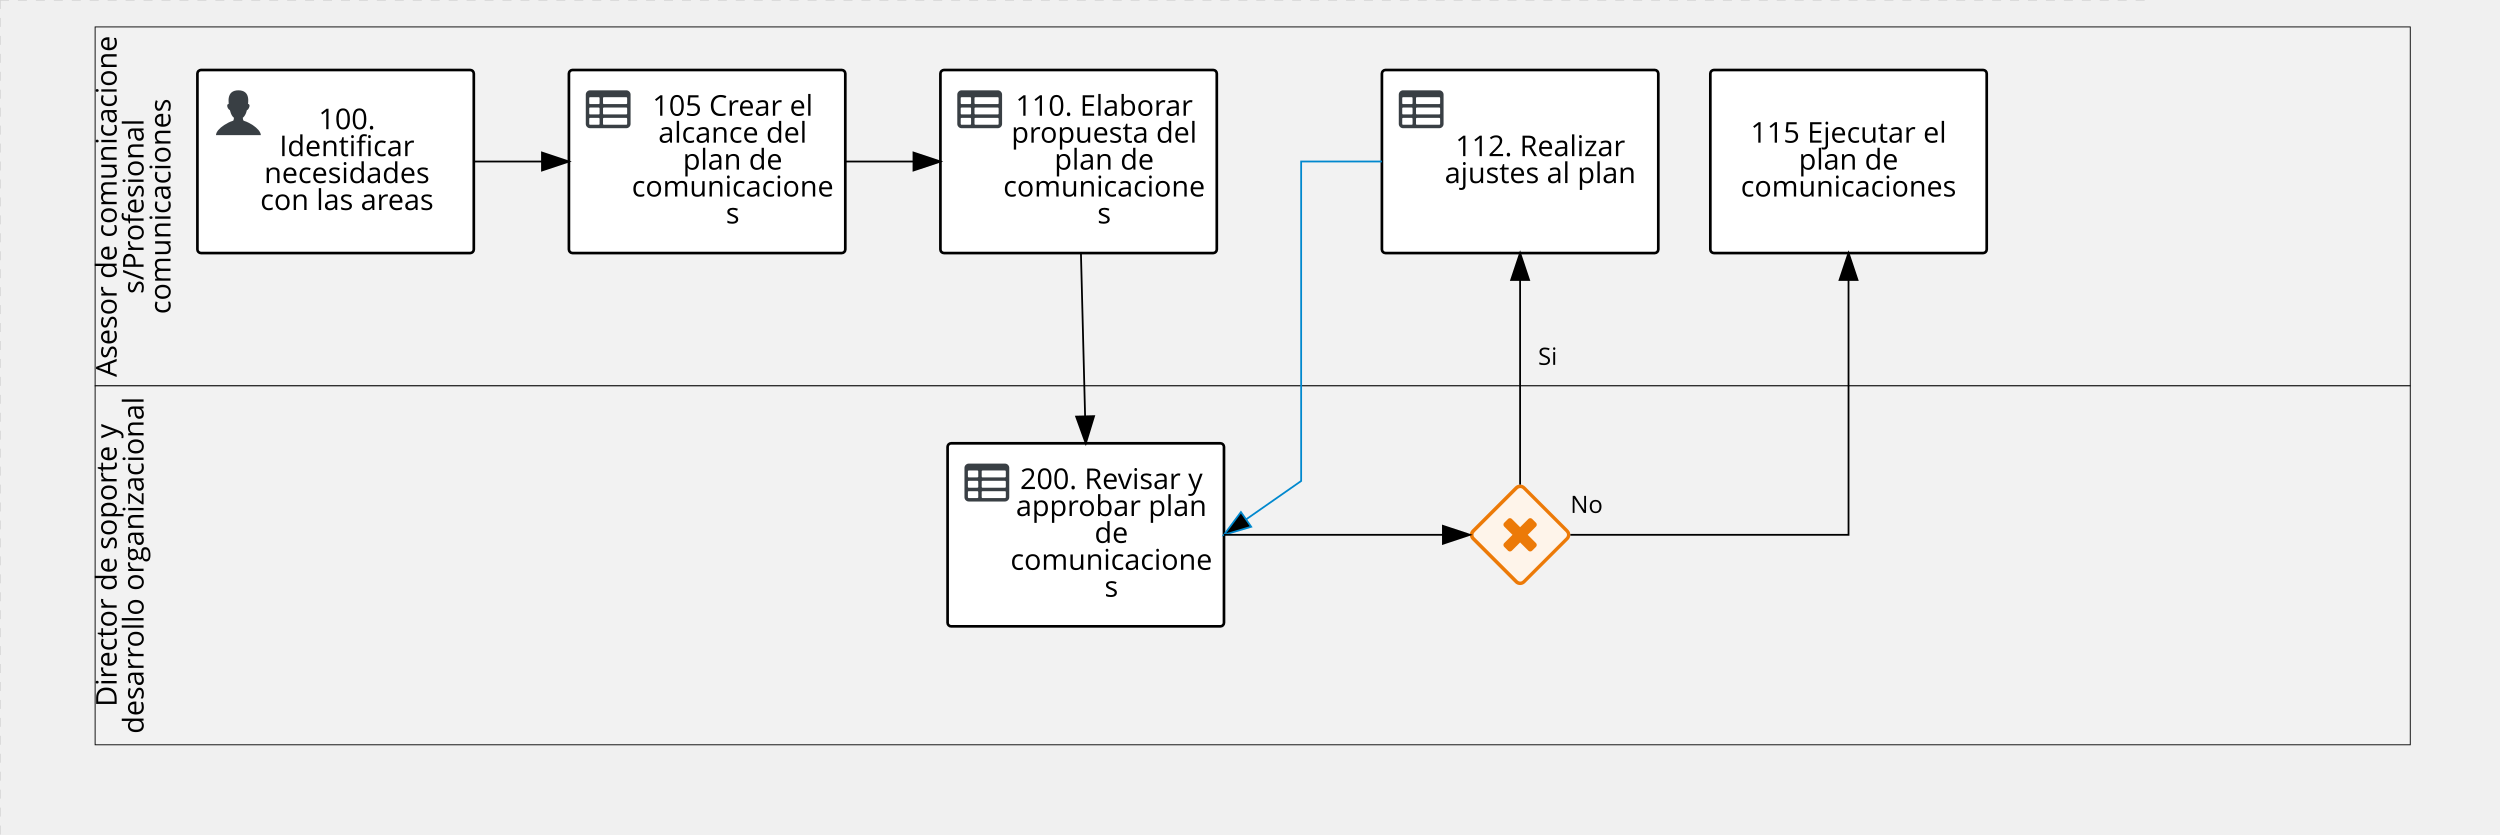
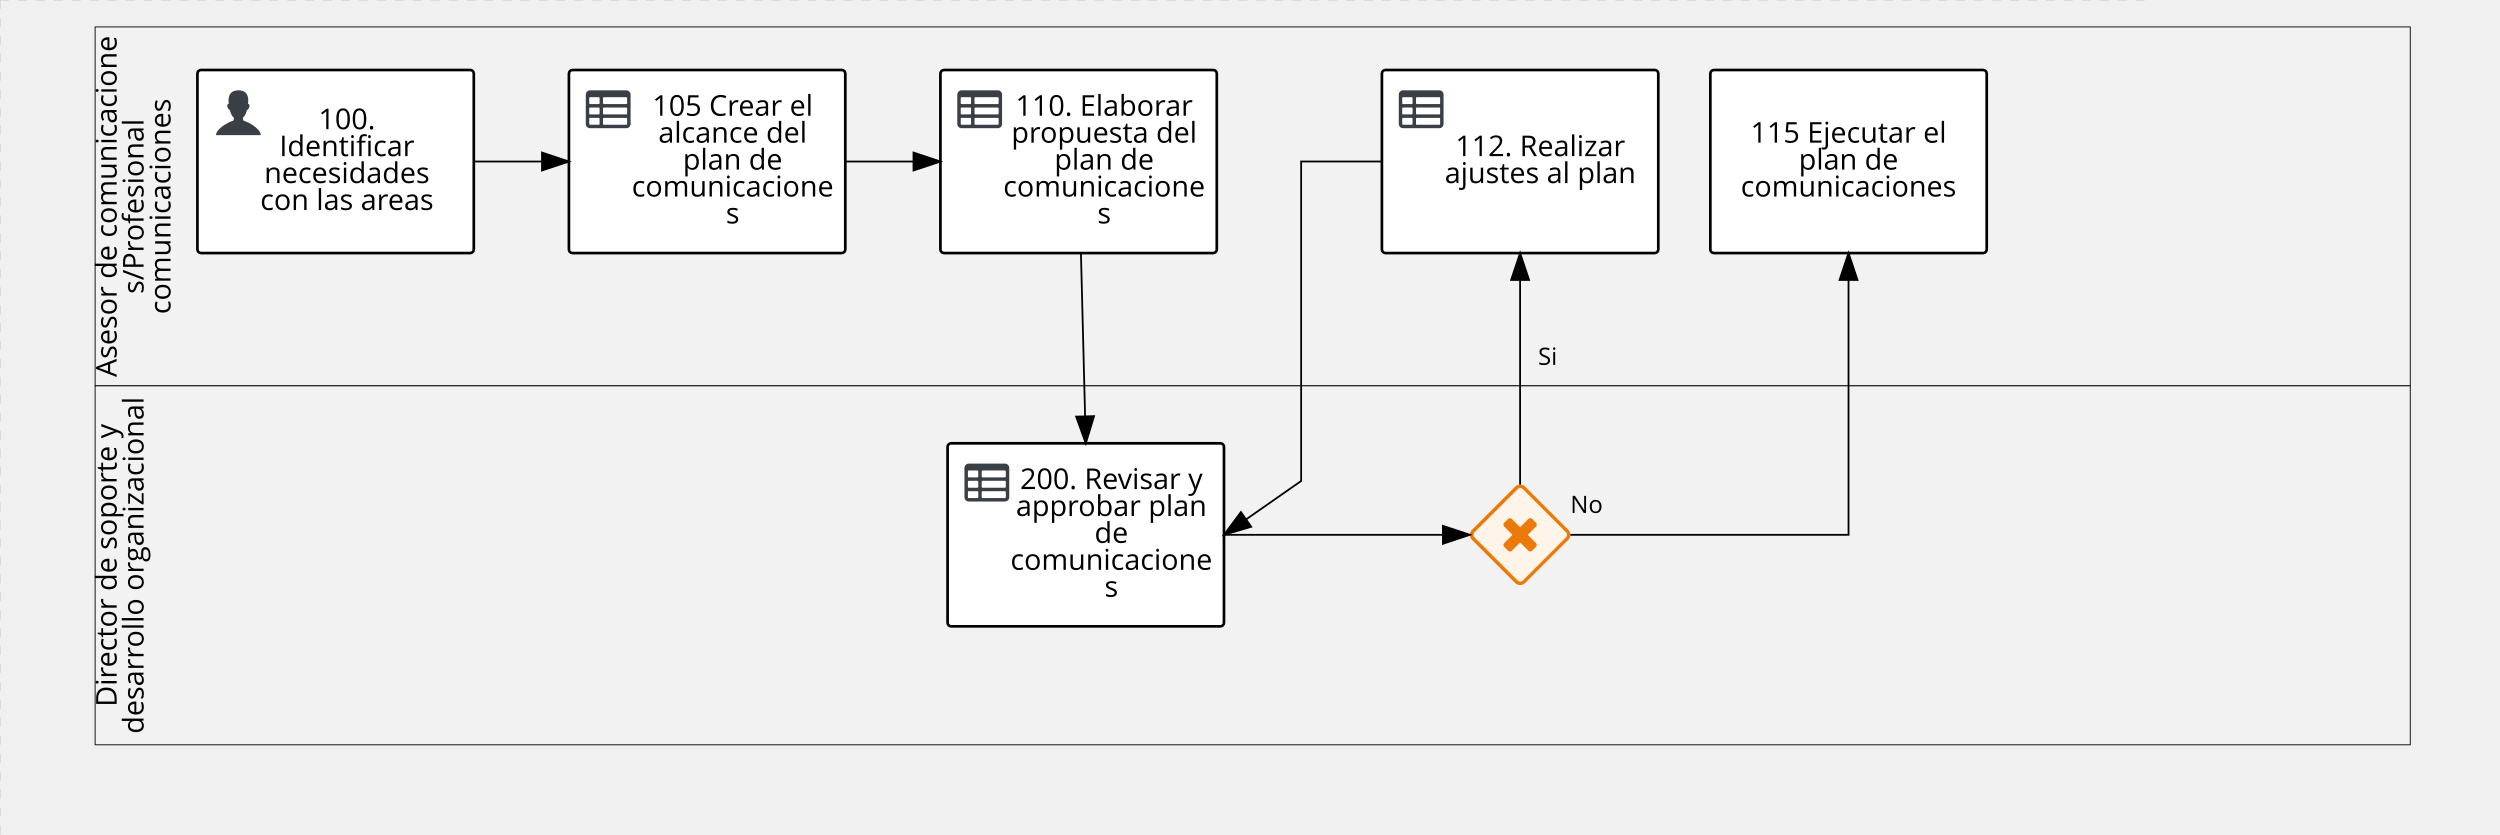
<svg xmlns="http://www.w3.org/2000/svg" version="1.1" width="1393" height="465" viewBox="0 0 1393 465">
  <defs />
  <g transform="matrix(1,0,0,1,0,0)">
    <g>
      <g>
        <g>
          <path fill="none" stroke="#d3d3d3" paint-order="fill stroke markers" d=" M 0 0 L 1200 0" stroke-miterlimit="10" stroke-opacity="0.8" stroke-dasharray="5" />
        </g>
        <g>
          <path fill="none" stroke="#d3d3d3" paint-order="fill stroke markers" d=" M 0 0 L 0 800" stroke-miterlimit="10" stroke-opacity="0.8" stroke-dasharray="5" />
        </g>
      </g>
      <g id="_B57488E7-6CBE-4FAA-9219-56307C9E62A7" bpmn2nodeid="_B57488E7-6CBE-4FAA-9219-56307C9E62A7" transform="matrix(1,0,0,1,53,15)">
        <g>
          <path fill="none" stroke="none" />
        </g>
        <g transform="matrix(1,0,0,1,0,0)">
          <path fill="#f2f2f2" stroke="none" id="_B57488E7-6CBE-4FAA-9219-56307C9E62A7?shapeType=BACKGROUND" paint-order="stroke fill markers" d=" M 0 0 L 1290 0 L 1290 200 L 0 200 L 0 0 Z Z" />
        </g>
        <g transform="matrix(1,0,0,1,0,0)">
          <path fill="none" stroke="rgb(0,0,0)" id="_B57488E7-6CBE-4FAA-9219-56307C9E62A7?shapeType=BORDER&amp;renderType=STROKE" paint-order="fill stroke markers" d=" M 0 0 L 1290 0 L 1290 200 L 0 200 L 0 0 Z Z" stroke-miterlimit="10" stroke-width="0.5" stroke-dasharray="" />
        </g>
        <g transform="matrix(-1.8369701987210297e-16,-1,1,-1.8369701987210297e-16,0,195.0742)">
          <text fill="#000000" stroke="none" font-family="Open Sans" font-size="12pt" font-style="normal" font-weight="normal" text-decoration="normal" x="95.074" y="12" text-anchor="middle" dominant-baseline="alphabetic">Asesor de comunicacione</text>
          <text fill="#000000" stroke="none" font-family="Open Sans" font-size="12pt" font-style="normal" font-weight="normal" text-decoration="normal" x="95.074" y="27" text-anchor="middle" dominant-baseline="alphabetic">          s/Profesional            </text>
          <text fill="#000000" stroke="none" font-family="Open Sans" font-size="12pt" font-style="normal" font-weight="normal" text-decoration="normal" x="95.074" y="42" text-anchor="middle" dominant-baseline="alphabetic">        comunicaciones         </text>
        </g>
        <g id="_AA0C87CB-521B-442E-9885-30118DCB7A72" bpmn2nodeid="_AA0C87CB-521B-442E-9885-30118DCB7A72" transform="matrix(1,0,0,1,57,24)">
          <g>
            <path fill="none" stroke="none" />
          </g>
          <g transform="matrix(1,0,0,1,0,0)">
            <path fill="#ffffff" stroke="none" id="_AA0C87CB-521B-442E-9885-30118DCB7A72?shapeType=BACKGROUND" paint-order="stroke fill markers" d=" M 2 0 L 152 0 L 152 0 A 2 2 0 0 1 154 2 L 154 100 L 154 100 A 2 2 0 0 1 152 102 L 2 102 L 2 102 A 2 2 0 0 1 0 100 L 0 2 L 0 2 A 2 2 0 0 1 2 0 Z" />
          </g>
          <g transform="matrix(1,0,0,1,0,0)">
            <path fill="none" stroke="rgb(0,0,0)" id="_AA0C87CB-521B-442E-9885-30118DCB7A72?shapeType=BORDER&amp;renderType=STROKE" paint-order="fill stroke markers" d=" M 2 0 L 152 0 L 152 0 A 2 2 0 0 1 154 2 L 154 100 L 154 100 A 2 2 0 0 1 152 102 L 2 102 L 2 102 A 2 2 0 0 1 0 100 L 0 2 L 0 2 A 2 2 0 0 1 2 0 Z" stroke-miterlimit="10" stroke-width="1.5" stroke-dasharray="" />
          </g>
          <g>
            <g transform="matrix(0.06,0,0,0.06,9.4,9.4)">
              <g transform="matrix(1,0,0,1,0,0)">
                <path fill="#393f44" stroke="none" id="_AA0C87CB-521B-442E-9885-30118DCB7A72_task__RvU5__iZSm" paint-order="stroke fill markers" d=" M 0 0 M 16 445.21 C 16 440.869 18.784 431.129 22.001 424.217 C 35.768 394.64 77.283 359.28 129 333.084 C 144.516 325.224 157.347 319.964 167.807 317.174 C 171.932 316.074 175.729 314.414 176.525 313.363 C 178.894 310.234 180.914 302.908 181.727 294.5 L 182.5 286.5 L 178.507 283.455 C 166.303 274.146 154.284 251.678 148.04 226.5 C 145.611 216.707 145.056 215.462 142.984 215.158 C 141.703 214.97 138.083 212.243 134.939 209.099 C 123.233 197.393 116.891 177.376 121.44 166.49 C 123.002 162.751 128.155 159.01 131.75 159.004 C 134.448 159 134.471 158.603 132.914 138.788 C 130.927 113.496 134.279 92.265 143.132 74.076 C 152.232 55.38 167.569 42.882 189.049 36.66 C 210.203 30.532 237.797 30.532 258.951 36.66 C 300.042 48.563 318.958 83.806 314.955 141 C 314.32 150.075 313.624 157.788 313.409 158.14 C 313.194 158.493 314.575 159.073 316.479 159.43 C 328.929 161.766 330.986 177.018 321.496 196.621 C 316.903 206.109 309.357 214.508 304.817 215.185 C 303.023 215.453 302.293 217.146 299.943 226.5 C 296.659 239.567 294.474 245.305 287.948 257.995 C 282.491 268.606 273.035 281.109 268.108 284.229 L 264.871 286.278 L 265.518 292.889 C 266.345 301.33 268.639 309.871 270.877 312.837 C 272.067 314.415 275.002 315.79 280.063 317.139 C 291.069 320.075 303.617 325.274 321 334.102 C 369.815 358.891 410.848 393.758 425.032 422.5 C 429.07 430.682 432 440.232 432 445.21 L 432 448 L 224 448 L 16 448 L 16 445.21 Z" />
              </g>
            </g>
          </g>
          <g transform="matrix(1,0,0,1,4.04,13.68)">
            <g transform="matrix(0.04,0,0,0.04,63.36,69.12)">
              <g transform="matrix(1,0,0,1,0,0)">
                <path fill="none" stroke="none" />
              </g>
              <g transform="matrix(1,0,0,1,0,0)">
                <path fill="none" stroke="none" />
              </g>
            </g>
          </g>
          <g transform="matrix(1,0,0,1,35,21)">
            <text fill="#000000" stroke="none" font-family="Open Sans" font-size="12pt" font-style="normal" font-weight="normal" text-decoration="normal" x="48.305" y="12" text-anchor="middle" dominant-baseline="alphabetic">       100.         </text>
            <text fill="#000000" stroke="none" font-family="Open Sans" font-size="12pt" font-style="normal" font-weight="normal" text-decoration="normal" x="48.305" y="27" text-anchor="middle" dominant-baseline="alphabetic">  Identificar   </text>
            <text fill="#000000" stroke="none" font-family="Open Sans" font-size="12pt" font-style="normal" font-weight="normal" text-decoration="normal" x="48.305" y="42" text-anchor="middle" dominant-baseline="alphabetic">necesidades </text>
            <text fill="#000000" stroke="none" font-family="Open Sans" font-size="12pt" font-style="normal" font-weight="normal" text-decoration="normal" x="48.305" y="57" text-anchor="middle" dominant-baseline="alphabetic">con las areas</text>
          </g>
        </g>
        <g id="_9E76448C-DA83-4A20-A2F2-3716A5D620CC" bpmn2nodeid="_9E76448C-DA83-4A20-A2F2-3716A5D620CC" transform="matrix(1,0,0,1,264,24)">
          <g>
            <path fill="none" stroke="none" />
          </g>
          <g transform="matrix(1,0,0,1,0,0)">
            <path fill="#ffffff" stroke="none" id="_9E76448C-DA83-4A20-A2F2-3716A5D620CC?shapeType=BACKGROUND" paint-order="stroke fill markers" d=" M 2 0 L 152 0 L 152 0 A 2 2 0 0 1 154 2 L 154 100 L 154 100 A 2 2 0 0 1 152 102 L 2 102 L 2 102 A 2 2 0 0 1 0 100 L 0 2 L 0 2 A 2 2 0 0 1 2 0 Z" />
          </g>
          <g transform="matrix(1,0,0,1,0,0)">
            <path fill="none" stroke="rgb(0,0,0)" id="_9E76448C-DA83-4A20-A2F2-3716A5D620CC?shapeType=BORDER&amp;renderType=STROKE" paint-order="fill stroke markers" d=" M 2 0 L 152 0 L 152 0 A 2 2 0 0 1 154 2 L 154 100 L 154 100 A 2 2 0 0 1 152 102 L 2 102 L 2 102 A 2 2 0 0 1 0 100 L 0 2 L 0 2 A 2 2 0 0 1 2 0 Z" stroke-miterlimit="10" stroke-width="1.5" stroke-dasharray="" />
          </g>
          <g>
            <g transform="matrix(0.06,0,0,0.06,9.4,9.4)">
              <g transform="matrix(1,0,0,1,0,0)">
                <path fill="#393f44" stroke="none" id="_9E76448C-DA83-4A20-A2F2-3716A5D620CC_task__l39e__3KHJ" paint-order="stroke fill markers" d=" M 0 0 M 128 344 L 128 296 C 128 293.7 127.2 291.8 125.8 290.2 C 124.4 288.6 122.4 288 120 288 L 40 288 C 37.7 288 35.8 288.8 34.2 290.2 C 32.6 291.6 32 293.7 32 296 L 32 344 C 32 346.3 32.8 348.2 34.2 349.8 C 35.6 351.4 37.6 352 40 352 L 120 352 C 122.3 352 124.2 351.2 125.8 349.8 C 127.4 348.4 128 346.3 128 344 Z M 0 0 M 128 248 L 128 200 C 128 197.7 127.2 195.8 125.8 194.2 C 124.4 192.6 122.4 192 120 192 L 40 192 C 37.7 192 35.8 192.8 34.2 194.2 C 32.6 195.6 32 197.7 32 200 L 32 248 C 32 250.3 32.8 252.2 34.2 253.8 C 35.6 255.4 37.6 256 40 256 L 120 256 C 122.3 256 124.2 255.2 125.8 253.8 C 127.4 252.4 128 250.3 128 248 Z M 0 0 M 376 352 C 378.3 352 380.2 351.2 381.8 349.8 C 383.4 348.4 384 346.4 384 344 L 384 296 C 384 293.7 383.2 291.8 381.8 290.2 C 380.4 288.6 378.4 288 376 288 L 168 288 C 165.7 288 163.8 288.8 162.2 290.2 C 160.6 291.6 160 293.6 160 296 L 160 344 C 160 346.3 160.8 348.2 162.2 349.8 C 163.6 351.4 165.6 352 168 352 L 376 352 Z M 0 0 M 128 152 L 128 104 C 128 101.7 127.2 99.8 125.8 98.2 C 124.4 96.6 122.3 96 120 96 L 40 96 C 37.7 96 35.8 96.8 34.2 98.2 C 32.6 99.6 32 101.7 32 104 L 32 152 C 32 154.3 32.8 156.2 34.2 157.8 C 35.6 159.4 37.6 160 40 160 L 120 160 C 122.3 160 124.2 159.2 125.8 157.8 C 127.4 156.4 128 154.3 128 152 Z M 0 0 M 376 256 C 378.3 256 380.2 255.2 381.8 253.8 C 383.4 252.4 384 250.4 384 248 L 384 200 C 384 197.7 383.2 195.8 381.8 194.2 C 380.4 192.6 378.4 192 376 192 L 168 192 C 165.7 192 163.8 192.8 162.2 194.2 C 160.6 195.6 160 197.6 160 200 L 160 248 C 160 250.3 160.8 252.2 162.2 253.8 C 163.6 255.4 165.6 256 168 256 L 376 256 Z M 0 0 M 376 160 C 378.3 160 380.2 159.2 381.8 157.8 C 383.4 156.4 384 154.4 384 152 L 384 104 C 384 101.7 383.2 99.8 381.8 98.2 C 380.4 96.6 378.3 96 376 96 L 168 96 C 165.7 96 163.8 96.8 162.2 98.2 C 160.6 99.6 160 101.6 160 104 L 160 152 C 160 154.3 160.8 156.2 162.2 157.8 C 163.6 159.4 165.6 160 168 160 L 376 160 Z M 0 0 M 416 72 L 416 344 C 416 355 412.1 364.4 404.2 372.2 C 396.3 380 387 384 376 384 L 40 384 C 29 384 19.6 380.1 11.8 372.2 C 4 364.3 0 355 0 344 L 0 72 C 0 61 3.9 51.6 11.8 43.8 C 19.7 36 29 32 40 32 L 376 32 C 387 32 396.4 35.9 404.2 43.8 C 412 51.7 416 61 416 72 Z" />
              </g>
            </g>
          </g>
          <g transform="matrix(1,0,0,1,35,13.5)">
            <text fill="#000000" stroke="none" font-family="Open Sans" font-size="12pt" font-style="normal" font-weight="normal" text-decoration="normal" x="56.246" y="12" text-anchor="middle" dominant-baseline="alphabetic">  105 Crear el    </text>
            <text fill="#000000" stroke="none" font-family="Open Sans" font-size="12pt" font-style="normal" font-weight="normal" text-decoration="normal" x="56.246" y="27" text-anchor="middle" dominant-baseline="alphabetic">   alcance del    </text>
            <text fill="#000000" stroke="none" font-family="Open Sans" font-size="12pt" font-style="normal" font-weight="normal" text-decoration="normal" x="56.246" y="42" text-anchor="middle" dominant-baseline="alphabetic">      plan de        </text>
            <text fill="#000000" stroke="none" font-family="Open Sans" font-size="12pt" font-style="normal" font-weight="normal" text-decoration="normal" x="56.246" y="57" text-anchor="middle" dominant-baseline="alphabetic">comunicacione</text>
            <text fill="#000000" stroke="none" font-family="Open Sans" font-size="12pt" font-style="normal" font-weight="normal" text-decoration="normal" x="56.246" y="72" text-anchor="middle" dominant-baseline="alphabetic">            s             </text>
          </g>
        </g>
        <g id="_88B4F1C8-AD17-4393-82B3-336D5BDE79D2" bpmn2nodeid="_88B4F1C8-AD17-4393-82B3-336D5BDE79D2" transform="matrix(1,0,0,1,471,24)">
          <g>
            <path fill="none" stroke="none" />
          </g>
          <g transform="matrix(1,0,0,1,0,0)">
            <path fill="#ffffff" stroke="none" id="_88B4F1C8-AD17-4393-82B3-336D5BDE79D2?shapeType=BACKGROUND" paint-order="stroke fill markers" d=" M 2 0 L 152 0 L 152 0 A 2 2 0 0 1 154 2 L 154 100 L 154 100 A 2 2 0 0 1 152 102 L 2 102 L 2 102 A 2 2 0 0 1 0 100 L 0 2 L 0 2 A 2 2 0 0 1 2 0 Z" />
          </g>
          <g transform="matrix(1,0,0,1,0,0)">
            <path fill="none" stroke="rgb(0,0,0)" id="_88B4F1C8-AD17-4393-82B3-336D5BDE79D2?shapeType=BORDER&amp;renderType=STROKE" paint-order="fill stroke markers" d=" M 2 0 L 152 0 L 152 0 A 2 2 0 0 1 154 2 L 154 100 L 154 100 A 2 2 0 0 1 152 102 L 2 102 L 2 102 A 2 2 0 0 1 0 100 L 0 2 L 0 2 A 2 2 0 0 1 2 0 Z" stroke-miterlimit="10" stroke-width="1.5" stroke-dasharray="" />
          </g>
          <g>
            <g transform="matrix(0.06,0,0,0.06,9.4,9.4)">
              <g transform="matrix(1,0,0,1,0,0)">
                <path fill="#393f44" stroke="none" id="_88B4F1C8-AD17-4393-82B3-336D5BDE79D2_task__l39e__3KHJ" paint-order="stroke fill markers" d=" M 0 0 M 128 344 L 128 296 C 128 293.7 127.2 291.8 125.8 290.2 C 124.4 288.6 122.4 288 120 288 L 40 288 C 37.7 288 35.8 288.8 34.2 290.2 C 32.6 291.6 32 293.7 32 296 L 32 344 C 32 346.3 32.8 348.2 34.2 349.8 C 35.6 351.4 37.6 352 40 352 L 120 352 C 122.3 352 124.2 351.2 125.8 349.8 C 127.4 348.4 128 346.3 128 344 Z M 0 0 M 128 248 L 128 200 C 128 197.7 127.2 195.8 125.8 194.2 C 124.4 192.6 122.4 192 120 192 L 40 192 C 37.7 192 35.8 192.8 34.2 194.2 C 32.6 195.6 32 197.7 32 200 L 32 248 C 32 250.3 32.8 252.2 34.2 253.8 C 35.6 255.4 37.6 256 40 256 L 120 256 C 122.3 256 124.2 255.2 125.8 253.8 C 127.4 252.4 128 250.3 128 248 Z M 0 0 M 376 352 C 378.3 352 380.2 351.2 381.8 349.8 C 383.4 348.4 384 346.4 384 344 L 384 296 C 384 293.7 383.2 291.8 381.8 290.2 C 380.4 288.6 378.4 288 376 288 L 168 288 C 165.7 288 163.8 288.8 162.2 290.2 C 160.6 291.6 160 293.6 160 296 L 160 344 C 160 346.3 160.8 348.2 162.2 349.8 C 163.6 351.4 165.6 352 168 352 L 376 352 Z M 0 0 M 128 152 L 128 104 C 128 101.7 127.2 99.8 125.8 98.2 C 124.4 96.6 122.3 96 120 96 L 40 96 C 37.7 96 35.8 96.8 34.2 98.2 C 32.6 99.6 32 101.7 32 104 L 32 152 C 32 154.3 32.8 156.2 34.2 157.8 C 35.6 159.4 37.6 160 40 160 L 120 160 C 122.3 160 124.2 159.2 125.8 157.8 C 127.4 156.4 128 154.3 128 152 Z M 0 0 M 376 256 C 378.3 256 380.2 255.2 381.8 253.8 C 383.4 252.4 384 250.4 384 248 L 384 200 C 384 197.7 383.2 195.8 381.8 194.2 C 380.4 192.6 378.4 192 376 192 L 168 192 C 165.7 192 163.8 192.8 162.2 194.2 C 160.6 195.6 160 197.6 160 200 L 160 248 C 160 250.3 160.8 252.2 162.2 253.8 C 163.6 255.4 165.6 256 168 256 L 376 256 Z M 0 0 M 376 160 C 378.3 160 380.2 159.2 381.8 157.8 C 383.4 156.4 384 154.4 384 152 L 384 104 C 384 101.7 383.2 99.8 381.8 98.2 C 380.4 96.6 378.3 96 376 96 L 168 96 C 165.7 96 163.8 96.8 162.2 98.2 C 160.6 99.6 160 101.6 160 104 L 160 152 C 160 154.3 160.8 156.2 162.2 157.8 C 163.6 159.4 165.6 160 168 160 L 376 160 Z M 0 0 M 416 72 L 416 344 C 416 355 412.1 364.4 404.2 372.2 C 396.3 380 387 384 376 384 L 40 384 C 29 384 19.6 380.1 11.8 372.2 C 4 364.3 0 355 0 344 L 0 72 C 0 61 3.9 51.6 11.8 43.8 C 19.7 36 29 32 40 32 L 376 32 C 387 32 396.4 35.9 404.2 43.8 C 412 51.7 416 61 416 72 Z" />
              </g>
            </g>
          </g>
          <g transform="matrix(1,0,0,1,35,13.5)">
            <text fill="#000000" stroke="none" font-family="Open Sans" font-size="12pt" font-style="normal" font-weight="normal" text-decoration="normal" x="56.246" y="12" text-anchor="middle" dominant-baseline="alphabetic"> 110. Elaborar  </text>
            <text fill="#000000" stroke="none" font-family="Open Sans" font-size="12pt" font-style="normal" font-weight="normal" text-decoration="normal" x="56.246" y="27" text-anchor="middle" dominant-baseline="alphabetic">propuesta del  </text>
            <text fill="#000000" stroke="none" font-family="Open Sans" font-size="12pt" font-style="normal" font-weight="normal" text-decoration="normal" x="56.246" y="42" text-anchor="middle" dominant-baseline="alphabetic">      plan de        </text>
            <text fill="#000000" stroke="none" font-family="Open Sans" font-size="12pt" font-style="normal" font-weight="normal" text-decoration="normal" x="56.246" y="57" text-anchor="middle" dominant-baseline="alphabetic">comunicacione</text>
            <text fill="#000000" stroke="none" font-family="Open Sans" font-size="12pt" font-style="normal" font-weight="normal" text-decoration="normal" x="56.246" y="72" text-anchor="middle" dominant-baseline="alphabetic">            s             </text>
          </g>
        </g>
        <g id="_AE911567-8639-4B0E-9600-5A6CE1C5CB12" bpmn2nodeid="_AE911567-8639-4B0E-9600-5A6CE1C5CB12" transform="matrix(1,0,0,1,717,24)">
          <g>
            <path fill="none" stroke="none" />
          </g>
          <g transform="matrix(1,0,0,1,0,0)">
            <path fill="#ffffff" stroke="none" id="_AE911567-8639-4B0E-9600-5A6CE1C5CB12?shapeType=BACKGROUND" paint-order="stroke fill markers" d=" M 2 0 L 152 0 L 152 0 A 2 2 0 0 1 154 2 L 154 100 L 154 100 A 2 2 0 0 1 152 102 L 2 102 L 2 102 A 2 2 0 0 1 0 100 L 0 2 L 0 2 A 2 2 0 0 1 2 0 Z" />
          </g>
          <g transform="matrix(1,0,0,1,0,0)">
            <path fill="none" stroke="rgb(0,0,0)" id="_AE911567-8639-4B0E-9600-5A6CE1C5CB12?shapeType=BORDER&amp;renderType=STROKE" paint-order="fill stroke markers" d=" M 2 0 L 152 0 L 152 0 A 2 2 0 0 1 154 2 L 154 100 L 154 100 A 2 2 0 0 1 152 102 L 2 102 L 2 102 A 2 2 0 0 1 0 100 L 0 2 L 0 2 A 2 2 0 0 1 2 0 Z" stroke-miterlimit="10" stroke-width="1.5" stroke-dasharray="" />
          </g>
          <g>
            <g transform="matrix(0.06,0,0,0.06,9.4,9.4)">
              <g transform="matrix(1,0,0,1,0,0)">
                <path fill="#393f44" stroke="none" id="_AE911567-8639-4B0E-9600-5A6CE1C5CB12_task__l39e__3KHJ" paint-order="stroke fill markers" d=" M 0 0 M 128 344 L 128 296 C 128 293.7 127.2 291.8 125.8 290.2 C 124.4 288.6 122.4 288 120 288 L 40 288 C 37.7 288 35.8 288.8 34.2 290.2 C 32.6 291.6 32 293.7 32 296 L 32 344 C 32 346.3 32.8 348.2 34.2 349.8 C 35.6 351.4 37.6 352 40 352 L 120 352 C 122.3 352 124.2 351.2 125.8 349.8 C 127.4 348.4 128 346.3 128 344 Z M 0 0 M 128 248 L 128 200 C 128 197.7 127.2 195.8 125.8 194.2 C 124.4 192.6 122.4 192 120 192 L 40 192 C 37.7 192 35.8 192.8 34.2 194.2 C 32.6 195.6 32 197.7 32 200 L 32 248 C 32 250.3 32.8 252.2 34.2 253.8 C 35.6 255.4 37.6 256 40 256 L 120 256 C 122.3 256 124.2 255.2 125.8 253.8 C 127.4 252.4 128 250.3 128 248 Z M 0 0 M 376 352 C 378.3 352 380.2 351.2 381.8 349.8 C 383.4 348.4 384 346.4 384 344 L 384 296 C 384 293.7 383.2 291.8 381.8 290.2 C 380.4 288.6 378.4 288 376 288 L 168 288 C 165.7 288 163.8 288.8 162.2 290.2 C 160.6 291.6 160 293.6 160 296 L 160 344 C 160 346.3 160.8 348.2 162.2 349.8 C 163.6 351.4 165.6 352 168 352 L 376 352 Z M 0 0 M 128 152 L 128 104 C 128 101.7 127.2 99.8 125.8 98.2 C 124.4 96.6 122.3 96 120 96 L 40 96 C 37.7 96 35.8 96.8 34.2 98.2 C 32.6 99.6 32 101.7 32 104 L 32 152 C 32 154.3 32.8 156.2 34.2 157.8 C 35.6 159.4 37.6 160 40 160 L 120 160 C 122.3 160 124.2 159.2 125.8 157.8 C 127.4 156.4 128 154.3 128 152 Z M 0 0 M 376 256 C 378.3 256 380.2 255.2 381.8 253.8 C 383.4 252.4 384 250.4 384 248 L 384 200 C 384 197.7 383.2 195.8 381.8 194.2 C 380.4 192.6 378.4 192 376 192 L 168 192 C 165.7 192 163.8 192.8 162.2 194.2 C 160.6 195.6 160 197.6 160 200 L 160 248 C 160 250.3 160.8 252.2 162.2 253.8 C 163.6 255.4 165.6 256 168 256 L 376 256 Z M 0 0 M 376 160 C 378.3 160 380.2 159.2 381.8 157.8 C 383.4 156.4 384 154.4 384 152 L 384 104 C 384 101.7 383.2 99.8 381.8 98.2 C 380.4 96.6 378.3 96 376 96 L 168 96 C 165.7 96 163.8 96.8 162.2 98.2 C 160.6 99.6 160 101.6 160 104 L 160 152 C 160 154.3 160.8 156.2 162.2 157.8 C 163.6 159.4 165.6 160 168 160 L 376 160 Z M 0 0 M 416 72 L 416 344 C 416 355 412.1 364.4 404.2 372.2 C 396.3 380 387 384 376 384 L 40 384 C 29 384 19.6 380.1 11.8 372.2 C 4 364.3 0 355 0 344 L 0 72 C 0 61 3.9 51.6 11.8 43.8 C 19.7 36 29 32 40 32 L 376 32 C 387 32 396.4 35.9 404.2 43.8 C 412 51.7 416 61 416 72 Z" />
              </g>
            </g>
          </g>
          <g transform="matrix(1,0,0,1,35,36)">
            <text fill="#000000" stroke="none" font-family="Open Sans" font-size="12pt" font-style="normal" font-weight="normal" text-decoration="normal" x="53.242" y="12" text-anchor="middle" dominant-baseline="alphabetic"> 112. Realizar  </text>
            <text fill="#000000" stroke="none" font-family="Open Sans" font-size="12pt" font-style="normal" font-weight="normal" text-decoration="normal" x="53.242" y="27" text-anchor="middle" dominant-baseline="alphabetic">ajustes al plan</text>
          </g>
        </g>
        <g id="_FE8F843E-DE76-44F3-8167-42D1C5D1F1B7" bpmn2nodeid="_FE8F843E-DE76-44F3-8167-42D1C5D1F1B7" transform="matrix(1,0,0,1,900,24)">
          <g>
            <path fill="none" stroke="none" />
          </g>
          <g transform="matrix(1,0,0,1,0,0)">
            <path fill="#ffffff" stroke="none" id="_FE8F843E-DE76-44F3-8167-42D1C5D1F1B7?shapeType=BACKGROUND" paint-order="stroke fill markers" d=" M 2 0 L 152 0 L 152 0 A 2 2 0 0 1 154 2 L 154 100 L 154 100 A 2 2 0 0 1 152 102 L 2 102 L 2 102 A 2 2 0 0 1 0 100 L 0 2 L 0 2 A 2 2 0 0 1 2 0 Z" />
          </g>
          <g transform="matrix(1,0,0,1,0,0)">
            <path fill="none" stroke="rgb(0,0,0)" id="_FE8F843E-DE76-44F3-8167-42D1C5D1F1B7?shapeType=BORDER&amp;renderType=STROKE" paint-order="fill stroke markers" d=" M 2 0 L 152 0 L 152 0 A 2 2 0 0 1 154 2 L 154 100 L 154 100 A 2 2 0 0 1 152 102 L 2 102 L 2 102 A 2 2 0 0 1 0 100 L 0 2 L 0 2 A 2 2 0 0 1 2 0 Z" stroke-miterlimit="10" stroke-width="1.5" stroke-dasharray="" />
          </g>
          <g transform="matrix(1,0,0,1,16.9375,28.5)">
            <text fill="#000000" stroke="none" font-family="Open Sans" font-size="12pt" font-style="normal" font-weight="normal" text-decoration="normal" x="60.062" y="12" text-anchor="middle" dominant-baseline="alphabetic"> 115 Ejecutar el  </text>
            <text fill="#000000" stroke="none" font-family="Open Sans" font-size="12pt" font-style="normal" font-weight="normal" text-decoration="normal" x="60.062" y="27" text-anchor="middle" dominant-baseline="alphabetic">       plan de         </text>
            <text fill="#000000" stroke="none" font-family="Open Sans" font-size="12pt" font-style="normal" font-weight="normal" text-decoration="normal" x="60.062" y="42" text-anchor="middle" dominant-baseline="alphabetic">comunicaciones</text>
          </g>
        </g>
      </g>
      <g id="_BFB9A08E-5C65-401A-9EE9-E85DB8EE0910" bpmn2nodeid="_BFB9A08E-5C65-401A-9EE9-E85DB8EE0910" transform="matrix(1,0,0,1,0,0)">
        <g>
          <path fill="none" stroke="#000000" paint-order="fill stroke markers" d=" M 264 90 L 302 90" stroke-miterlimit="10" stroke-dasharray="" />
        </g>
        <g transform="matrix(1,0,0,1,264,90)" />
        <g transform="matrix(6.123233995736766e-17,1,-1,6.123233995736766e-17,317,85)">
          <path fill="#000000" stroke="#000000" paint-order="fill stroke markers" d=" M 10 15 L 0 15 L 5 0 Z" stroke-miterlimit="10" stroke-dasharray="" />
        </g>
        <g transform="matrix(1,0,0,1,264,80)" />
      </g>
      <g id="_06E6D089-E6CB-4995-8D7F-7D272E4B48BE" bpmn2nodeid="_06E6D089-E6CB-4995-8D7F-7D272E4B48BE" transform="matrix(1,0,0,1,0,0)">
        <g>
          <path fill="none" stroke="#000000" paint-order="fill stroke markers" d=" M 471 90 L 509 90" stroke-miterlimit="10" stroke-dasharray="" />
        </g>
        <g transform="matrix(1,0,0,1,471,90)" />
        <g transform="matrix(6.123233995736766e-17,1,-1,6.123233995736766e-17,524,85)">
          <path fill="#000000" stroke="#000000" paint-order="fill stroke markers" d=" M 10 15 L 0 15 L 5 0 Z" stroke-miterlimit="10" stroke-dasharray="" />
        </g>
        <g transform="matrix(1,0,0,1,471,80)" />
      </g>
      <g id="_057572DE-79F4-4D74-9EE0-8F8645384F76" bpmn2nodeid="_057572DE-79F4-4D74-9EE0-8F8645384F76" transform="matrix(1,0,0,1,53,215)">
        <g>
          <path fill="none" stroke="none" />
        </g>
        <g transform="matrix(1,0,0,1,0,0)">
          <path fill="#f2f2f2" stroke="none" id="_057572DE-79F4-4D74-9EE0-8F8645384F76?shapeType=BACKGROUND" paint-order="stroke fill markers" d=" M 0 0 L 1290 0 L 1290 200 L 0 200 L 0 0 Z Z" />
        </g>
        <g transform="matrix(1,0,0,1,0,0)">
          <path fill="none" stroke="rgb(0,0,0)" id="_057572DE-79F4-4D74-9EE0-8F8645384F76?shapeType=BORDER&amp;renderType=STROKE" paint-order="fill stroke markers" d=" M 0 0 L 1290 0 L 1290 200 L 0 200 L 0 0 Z Z" stroke-miterlimit="10" stroke-width="0.5" stroke-dasharray="" />
        </g>
        <g transform="matrix(-1.8369701987210297e-16,-1,1,-1.8369701987210297e-16,0,193.8398)">
          <text fill="#000000" stroke="none" font-family="Open Sans" font-size="12pt" font-style="normal" font-weight="normal" text-decoration="normal" x="93.84" y="12" text-anchor="middle" dominant-baseline="alphabetic">   Director de soporte y    </text>
          <text fill="#000000" stroke="none" font-family="Open Sans" font-size="12pt" font-style="normal" font-weight="normal" text-decoration="normal" x="93.84" y="27" text-anchor="middle" dominant-baseline="alphabetic">desarrollo organizacional</text>
        </g>
        <g id="_FB129611-EE3E-4912-B27E-E2E415E6D5E3" bpmn2nodeid="_FB129611-EE3E-4912-B27E-E2E415E6D5E3" transform="matrix(1,0,0,1,475,32)">
          <g>
            <path fill="none" stroke="none" />
          </g>
          <g transform="matrix(1,0,0,1,0,0)">
            <path fill="#ffffff" stroke="none" id="_FB129611-EE3E-4912-B27E-E2E415E6D5E3?shapeType=BACKGROUND" paint-order="stroke fill markers" d=" M 2 0 L 152 0 L 152 0 A 2 2 0 0 1 154 2 L 154 100 L 154 100 A 2 2 0 0 1 152 102 L 2 102 L 2 102 A 2 2 0 0 1 0 100 L 0 2 L 0 2 A 2 2 0 0 1 2 0 Z" />
          </g>
          <g transform="matrix(1,0,0,1,0,0)">
            <path fill="none" stroke="rgb(0,0,0)" id="_FB129611-EE3E-4912-B27E-E2E415E6D5E3?shapeType=BORDER&amp;renderType=STROKE" paint-order="fill stroke markers" d=" M 2 0 L 152 0 L 152 0 A 2 2 0 0 1 154 2 L 154 100 L 154 100 A 2 2 0 0 1 152 102 L 2 102 L 2 102 A 2 2 0 0 1 0 100 L 0 2 L 0 2 A 2 2 0 0 1 2 0 Z" stroke-miterlimit="10" stroke-width="1.5" stroke-dasharray="" />
          </g>
          <g>
            <g transform="matrix(0.06,0,0,0.06,9.4,9.4)">
              <g transform="matrix(1,0,0,1,0,0)">
                <path fill="#393f44" stroke="none" id="_FB129611-EE3E-4912-B27E-E2E415E6D5E3_task__l39e__3KHJ" paint-order="stroke fill markers" d=" M 0 0 M 128 344 L 128 296 C 128 293.7 127.2 291.8 125.8 290.2 C 124.4 288.6 122.4 288 120 288 L 40 288 C 37.7 288 35.8 288.8 34.2 290.2 C 32.6 291.6 32 293.7 32 296 L 32 344 C 32 346.3 32.8 348.2 34.2 349.8 C 35.6 351.4 37.6 352 40 352 L 120 352 C 122.3 352 124.2 351.2 125.8 349.8 C 127.4 348.4 128 346.3 128 344 Z M 0 0 M 128 248 L 128 200 C 128 197.7 127.2 195.8 125.8 194.2 C 124.4 192.6 122.4 192 120 192 L 40 192 C 37.7 192 35.8 192.8 34.2 194.2 C 32.6 195.6 32 197.7 32 200 L 32 248 C 32 250.3 32.8 252.2 34.2 253.8 C 35.6 255.4 37.6 256 40 256 L 120 256 C 122.3 256 124.2 255.2 125.8 253.8 C 127.4 252.4 128 250.3 128 248 Z M 0 0 M 376 352 C 378.3 352 380.2 351.2 381.8 349.8 C 383.4 348.4 384 346.4 384 344 L 384 296 C 384 293.7 383.2 291.8 381.8 290.2 C 380.4 288.6 378.4 288 376 288 L 168 288 C 165.7 288 163.8 288.8 162.2 290.2 C 160.6 291.6 160 293.6 160 296 L 160 344 C 160 346.3 160.8 348.2 162.2 349.8 C 163.6 351.4 165.6 352 168 352 L 376 352 Z M 0 0 M 128 152 L 128 104 C 128 101.7 127.2 99.8 125.8 98.2 C 124.4 96.6 122.3 96 120 96 L 40 96 C 37.7 96 35.8 96.8 34.2 98.2 C 32.6 99.6 32 101.7 32 104 L 32 152 C 32 154.3 32.8 156.2 34.2 157.8 C 35.6 159.4 37.6 160 40 160 L 120 160 C 122.3 160 124.2 159.2 125.8 157.8 C 127.4 156.4 128 154.3 128 152 Z M 0 0 M 376 256 C 378.3 256 380.2 255.2 381.8 253.8 C 383.4 252.4 384 250.4 384 248 L 384 200 C 384 197.7 383.2 195.8 381.8 194.2 C 380.4 192.6 378.4 192 376 192 L 168 192 C 165.7 192 163.8 192.8 162.2 194.2 C 160.6 195.6 160 197.6 160 200 L 160 248 C 160 250.3 160.8 252.2 162.2 253.8 C 163.6 255.4 165.6 256 168 256 L 376 256 Z M 0 0 M 376 160 C 378.3 160 380.2 159.2 381.8 157.8 C 383.4 156.4 384 154.4 384 152 L 384 104 C 384 101.7 383.2 99.8 381.8 98.2 C 380.4 96.6 378.3 96 376 96 L 168 96 C 165.7 96 163.8 96.8 162.2 98.2 C 160.6 99.6 160 101.6 160 104 L 160 152 C 160 154.3 160.8 156.2 162.2 157.8 C 163.6 159.4 165.6 160 168 160 L 376 160 Z M 0 0 M 416 72 L 416 344 C 416 355 412.1 364.4 404.2 372.2 C 396.3 380 387 384 376 384 L 40 384 C 29 384 19.6 380.1 11.8 372.2 C 4 364.3 0 355 0 344 L 0 72 C 0 61 3.9 51.6 11.8 43.8 C 19.7 36 29 32 40 32 L 376 32 C 387 32 396.4 35.9 404.2 43.8 C 412 51.7 416 61 416 72 Z" />
              </g>
            </g>
          </g>
          <g transform="matrix(1,0,0,1,35,13.5)">
            <text fill="#000000" stroke="none" font-family="Open Sans" font-size="12pt" font-style="normal" font-weight="normal" text-decoration="normal" x="56.246" y="12" text-anchor="middle" dominant-baseline="alphabetic"> 200. Revisar y  </text>
            <text fill="#000000" stroke="none" font-family="Open Sans" font-size="12pt" font-style="normal" font-weight="normal" text-decoration="normal" x="56.246" y="27" text-anchor="middle" dominant-baseline="alphabetic">approbar plan </text>
            <text fill="#000000" stroke="none" font-family="Open Sans" font-size="12pt" font-style="normal" font-weight="normal" text-decoration="normal" x="56.246" y="42" text-anchor="middle" dominant-baseline="alphabetic">           de            </text>
            <text fill="#000000" stroke="none" font-family="Open Sans" font-size="12pt" font-style="normal" font-weight="normal" text-decoration="normal" x="56.246" y="57" text-anchor="middle" dominant-baseline="alphabetic">comunicacione</text>
            <text fill="#000000" stroke="none" font-family="Open Sans" font-size="12pt" font-style="normal" font-weight="normal" text-decoration="normal" x="56.246" y="72" text-anchor="middle" dominant-baseline="alphabetic">            s             </text>
          </g>
        </g>
        <g id="_298B9AD5-E394-4C7E-9896-FDF1EE20117A" bpmn2nodeid="_298B9AD5-E394-4C7E-9896-FDF1EE20117A" transform="matrix(1,0,0,1,766,55)">
          <g>
            <path fill="none" stroke="none" />
          </g>
          <g transform="matrix(0.125,0,0,0.125,0,0)">
            <g transform="matrix(1,0,0,1,0,0)">
              <path fill="#fef4ea" stroke="none" id="_298B9AD5-E394-4C7E-9896-FDF1EE20117A?shapeType=BACKGROUND" paint-order="stroke fill markers" d=" M 0 0 M 224.4 4.3 C 216.4 4.3 208.4 7.3 202.3 13.4 L 13.5 202.2 C 1.3 214.4 1.3 234.2 13.5 246.4 L 202.2 435.1 C 208.3 441.2 216.4 444.2 224.3 444.2 C 232.2 444.2 240.3 441.2 246.4 435.1 L 435.1 246.4 C 447.3 234.2 447.3 214.4 435.1 202.2 L 246.5 13.4 C 240.4 7.3 232.4 4.3 224.4 4.3 L 224.4 4.3 Z" />
            </g>
            <g>
              <g transform="matrix(1,0,0,1,0,0)">
                <g transform="matrix(1,0,0,1,0,0)">
                  <path fill="rgb(236,122,8)" stroke="none" id="_298B9AD5-E394-4C7E-9896-FDF1EE20117A?shapeType=BORDER&amp;renderType=FILL" paint-order="stroke fill markers" d=" M 0 0 M 20.8 212.7 L 213.3 20.2 C 219.6 13.9 229.7 13.9 235.9 20.2 L 428.4 212.7 C 434.7 219 434.7 229.1 428.4 235.3 L 235.9 427.8 C 229.6 434.1 219.5 434.1 213.3 427.8 L 20.8 235.3 C 14.5 229.1 14.5 218.9 20.8 212.7 L 20.8 212.7 Z M 0 0 M 0 224 C 0 232.1 3.1 240.3 9.3 246.5 L 201.5 438.7 C 213.9 451.1 234.1 451.1 246.5 438.7 L 438.7 246.5 C 444.9 240.3 448 232.1 448 224 C 448 215.9 444.9 207.7 438.7 201.5 L 246.5 9.3 C 234.1 -3.1 213.9 -3.1 201.5 9.3 L 9.3 201.5 C 3.1 207.7 0 215.9 0 224 L 0 224 Z" />
                </g>
              </g>
            </g>
            <g>
              <g transform="matrix(1,0,0,1,0,0)">
                <g transform="matrix(1,0,0,1,0,0)">
                  <path fill="#ec7a08" stroke="none" id="_298B9AD5-E394-4C7E-9896-FDF1EE20117A_exclusive" paint-order="stroke fill markers" d=" M 0 0 M 298.2 269.2 C 298.2 272.6 297.1 275.3 294.7 277.7 L 277.7 294.7 C 275.3 297.1 272.6 298.2 269.2 298.2 C 265.8 298.2 263.1 297.1 260.7 294.7 L 224 258 L 187.2 294.8 C 184.8 297.2 182.1 298.3 178.7 298.3 C 175.3 298.3 172.6 297.2 170.2 294.8 L 153.2 277.8 C 150.8 275.4 149.7 272.7 149.7 269.3 C 149.7 265.9 150.8 263.2 153.2 260.8 L 190 224 L 153.2 187.2 C 150.8 184.8 149.7 182 149.7 178.7 C 149.7 175.3 150.8 172.5 153.2 170.2 L 170.2 153.2 C 172.6 150.8 175.3 149.7 178.7 149.7 C 182.1 149.7 184.8 150.8 187.2 153.2 L 224 190 L 260.8 153.2 C 263.2 150.8 265.9 149.7 269.3 149.7 C 272.7 149.7 275.4 150.8 277.8 153.2 L 294.8 170.2 C 297.2 172.5 298.3 175.3 298.3 178.7 C 298.3 182 297.2 184.8 294.8 187.2 L 258 224 L 294.8 260.8 C 297.1 263.1 298.2 265.9 298.2 269.2 Z" />
                </g>
              </g>
            </g>
          </g>
          <g transform="matrix(1,0,0,1,28,61)" />
        </g>
      </g>
      <g id="_5E9B828F-86C0-481D-99FC-65B360BACBCB" bpmn2nodeid="_5E9B828F-86C0-481D-99FC-65B360BACBCB">
        <g>
          <path fill="none" stroke="rgb(0,0,0)" paint-order="fill stroke markers" d=" M 602.299 141 L 604.618 232.005" stroke-miterlimit="10" stroke-dasharray="" />
        </g>
        <g transform="matrix(1,0,0,1,602.2994,141)" />
        <g transform="matrix(-0.9996756,0.02546944,-0.02546944,-0.9996756,609.9984,246.8727)">
          <path fill="rgb(0,0,0)" stroke="rgb(0,0,0)" paint-order="fill stroke markers" d=" M 10 15 L 0 15 L 5 0 Z" stroke-miterlimit="10" stroke-dasharray="" />
        </g>
        <g transform="matrix(1,0,0,1,612.2961,193.7453)" />
      </g>
      <g id="_292CAC66-009A-42A8-925E-84B57CA048A6" bpmn2nodeid="_292CAC66-009A-42A8-925E-84B57CA048A6">
        <g>
-           <path fill="none" stroke="rgb(0,136,206)" paint-order="fill stroke markers" d=" M 770 90 L 725 90 L 725 268 L 694.302 289.417" stroke-miterlimit="10" stroke-dasharray="" />
+           <path fill="none" stroke="rgb(0,0,0)" paint-order="fill stroke markers" d=" M 770 90 L 725 90 L 725 268 L 694.302 289.417" stroke-miterlimit="10" stroke-dasharray="" />
        </g>
        <g transform="matrix(1,0,0,1,770,90)" />
        <g transform="matrix(-0.5721816,-0.820127,0.820127,-0.5721816,684.8609,302.1006)">
-           <path fill="rgb(0,0,0)" stroke="rgb(0,136,206)" paint-order="fill stroke markers" d=" M 10 15 L 0 15 L 5 0 Z" stroke-miterlimit="10" stroke-dasharray="" />
+           <path fill="rgb(0,0,0)" stroke="rgb(0,0,0)" paint-order="fill stroke markers" d=" M 10 15 L 0 15 L 5 0 Z" stroke-miterlimit="10" stroke-dasharray="" />
        </g>
        <g transform="matrix(1,0,0,1,725,80)" />
      </g>
      <g transform="matrix(1,0,0,1,53,15)" />
      <g transform="matrix(1,0,0,1,110,39)" />
      <g transform="matrix(1,0,0,1,317,39)" />
      <g transform="matrix(1,0,0,1,524,39)" />
      <g transform="matrix(1,0,0,1,770,39)" />
      <g transform="matrix(1,0,0,1,53,215)" />
      <g transform="matrix(1,0,0,1,528,247)" />
      <g transform="matrix(1,0,0,1,953,39)" />
      <g id="_13768961-B249-4FB9-852A-26CCF1B0A363" bpmn2nodeid="_13768961-B249-4FB9-852A-26CCF1B0A363">
        <g>
          <path fill="none" stroke="#000000" paint-order="fill stroke markers" d=" M 682 298 L 804 298" stroke-miterlimit="10" stroke-dasharray="" />
        </g>
        <g transform="matrix(1,0,0,1,682,298)" />
        <g transform="matrix(6.123233995736766e-17,1,-1,6.123233995736766e-17,819,293)">
          <path fill="#000000" stroke="#000000" paint-order="fill stroke markers" d=" M 10 15 L 0 15 L 5 0 Z" stroke-miterlimit="10" stroke-dasharray="" />
        </g>
        <g transform="matrix(1,0,0,1,682,288)" />
      </g>
      <g id="_04916EC6-855D-4B3A-8AC3-3C1681EEEB8D" bpmn2nodeid="_04916EC6-855D-4B3A-8AC3-3C1681EEEB8D">
        <g>
          <path fill="none" stroke="rgb(0,0,0)" paint-order="fill stroke markers" d=" M 847 270 L 847 156" stroke-miterlimit="10" stroke-dasharray="" />
        </g>
        <g transform="matrix(1,0,0,1,847,270)" />
        <g transform="matrix(1,0,0,1,842,141)">
          <path fill="rgb(0,0,0)" stroke="rgb(0,0,0)" paint-order="fill stroke markers" d=" M 10 15 L 0 15 L 5 0 Z" stroke-miterlimit="10" stroke-dasharray="" />
        </g>
        <g transform="matrix(1,0,0,1,857,194.5)">
          <text fill="#000000" stroke="none" font-family="Open Sans" font-size="10pt" font-style="normal" font-weight="normal" text-decoration="normal" x="0" y="8.8" text-anchor="start" dominant-baseline="alphabetic">Si                                  </text>
        </g>
      </g>
      <g id="_DEB08976-7753-4886-8803-1ACDA0CF80EE" bpmn2nodeid="_DEB08976-7753-4886-8803-1ACDA0CF80EE">
        <g>
          <path fill="none" stroke="rgb(0,0,0)" paint-order="fill stroke markers" d=" M 875 298 L 1030 298 L 1030 156" stroke-miterlimit="10" stroke-dasharray="" />
        </g>
        <g transform="matrix(1,0,0,1,875,298)" />
        <g transform="matrix(1,0,0,1,1025,141)">
          <path fill="rgb(0,0,0)" stroke="rgb(0,0,0)" paint-order="fill stroke markers" d=" M 10 15 L 0 15 L 5 0 Z" stroke-miterlimit="10" stroke-dasharray="" />
        </g>
        <g transform="matrix(1,0,0,1,875,277)">
          <text fill="#000000" stroke="none" font-family="Open Sans" font-size="10pt" font-style="normal" font-weight="normal" text-decoration="normal" x="0" y="8.8" text-anchor="start" dominant-baseline="alphabetic">No                                        </text>
        </g>
      </g>
      <g transform="matrix(1,0,0,1,819,270)" />
    </g>
  </g>
</svg>
